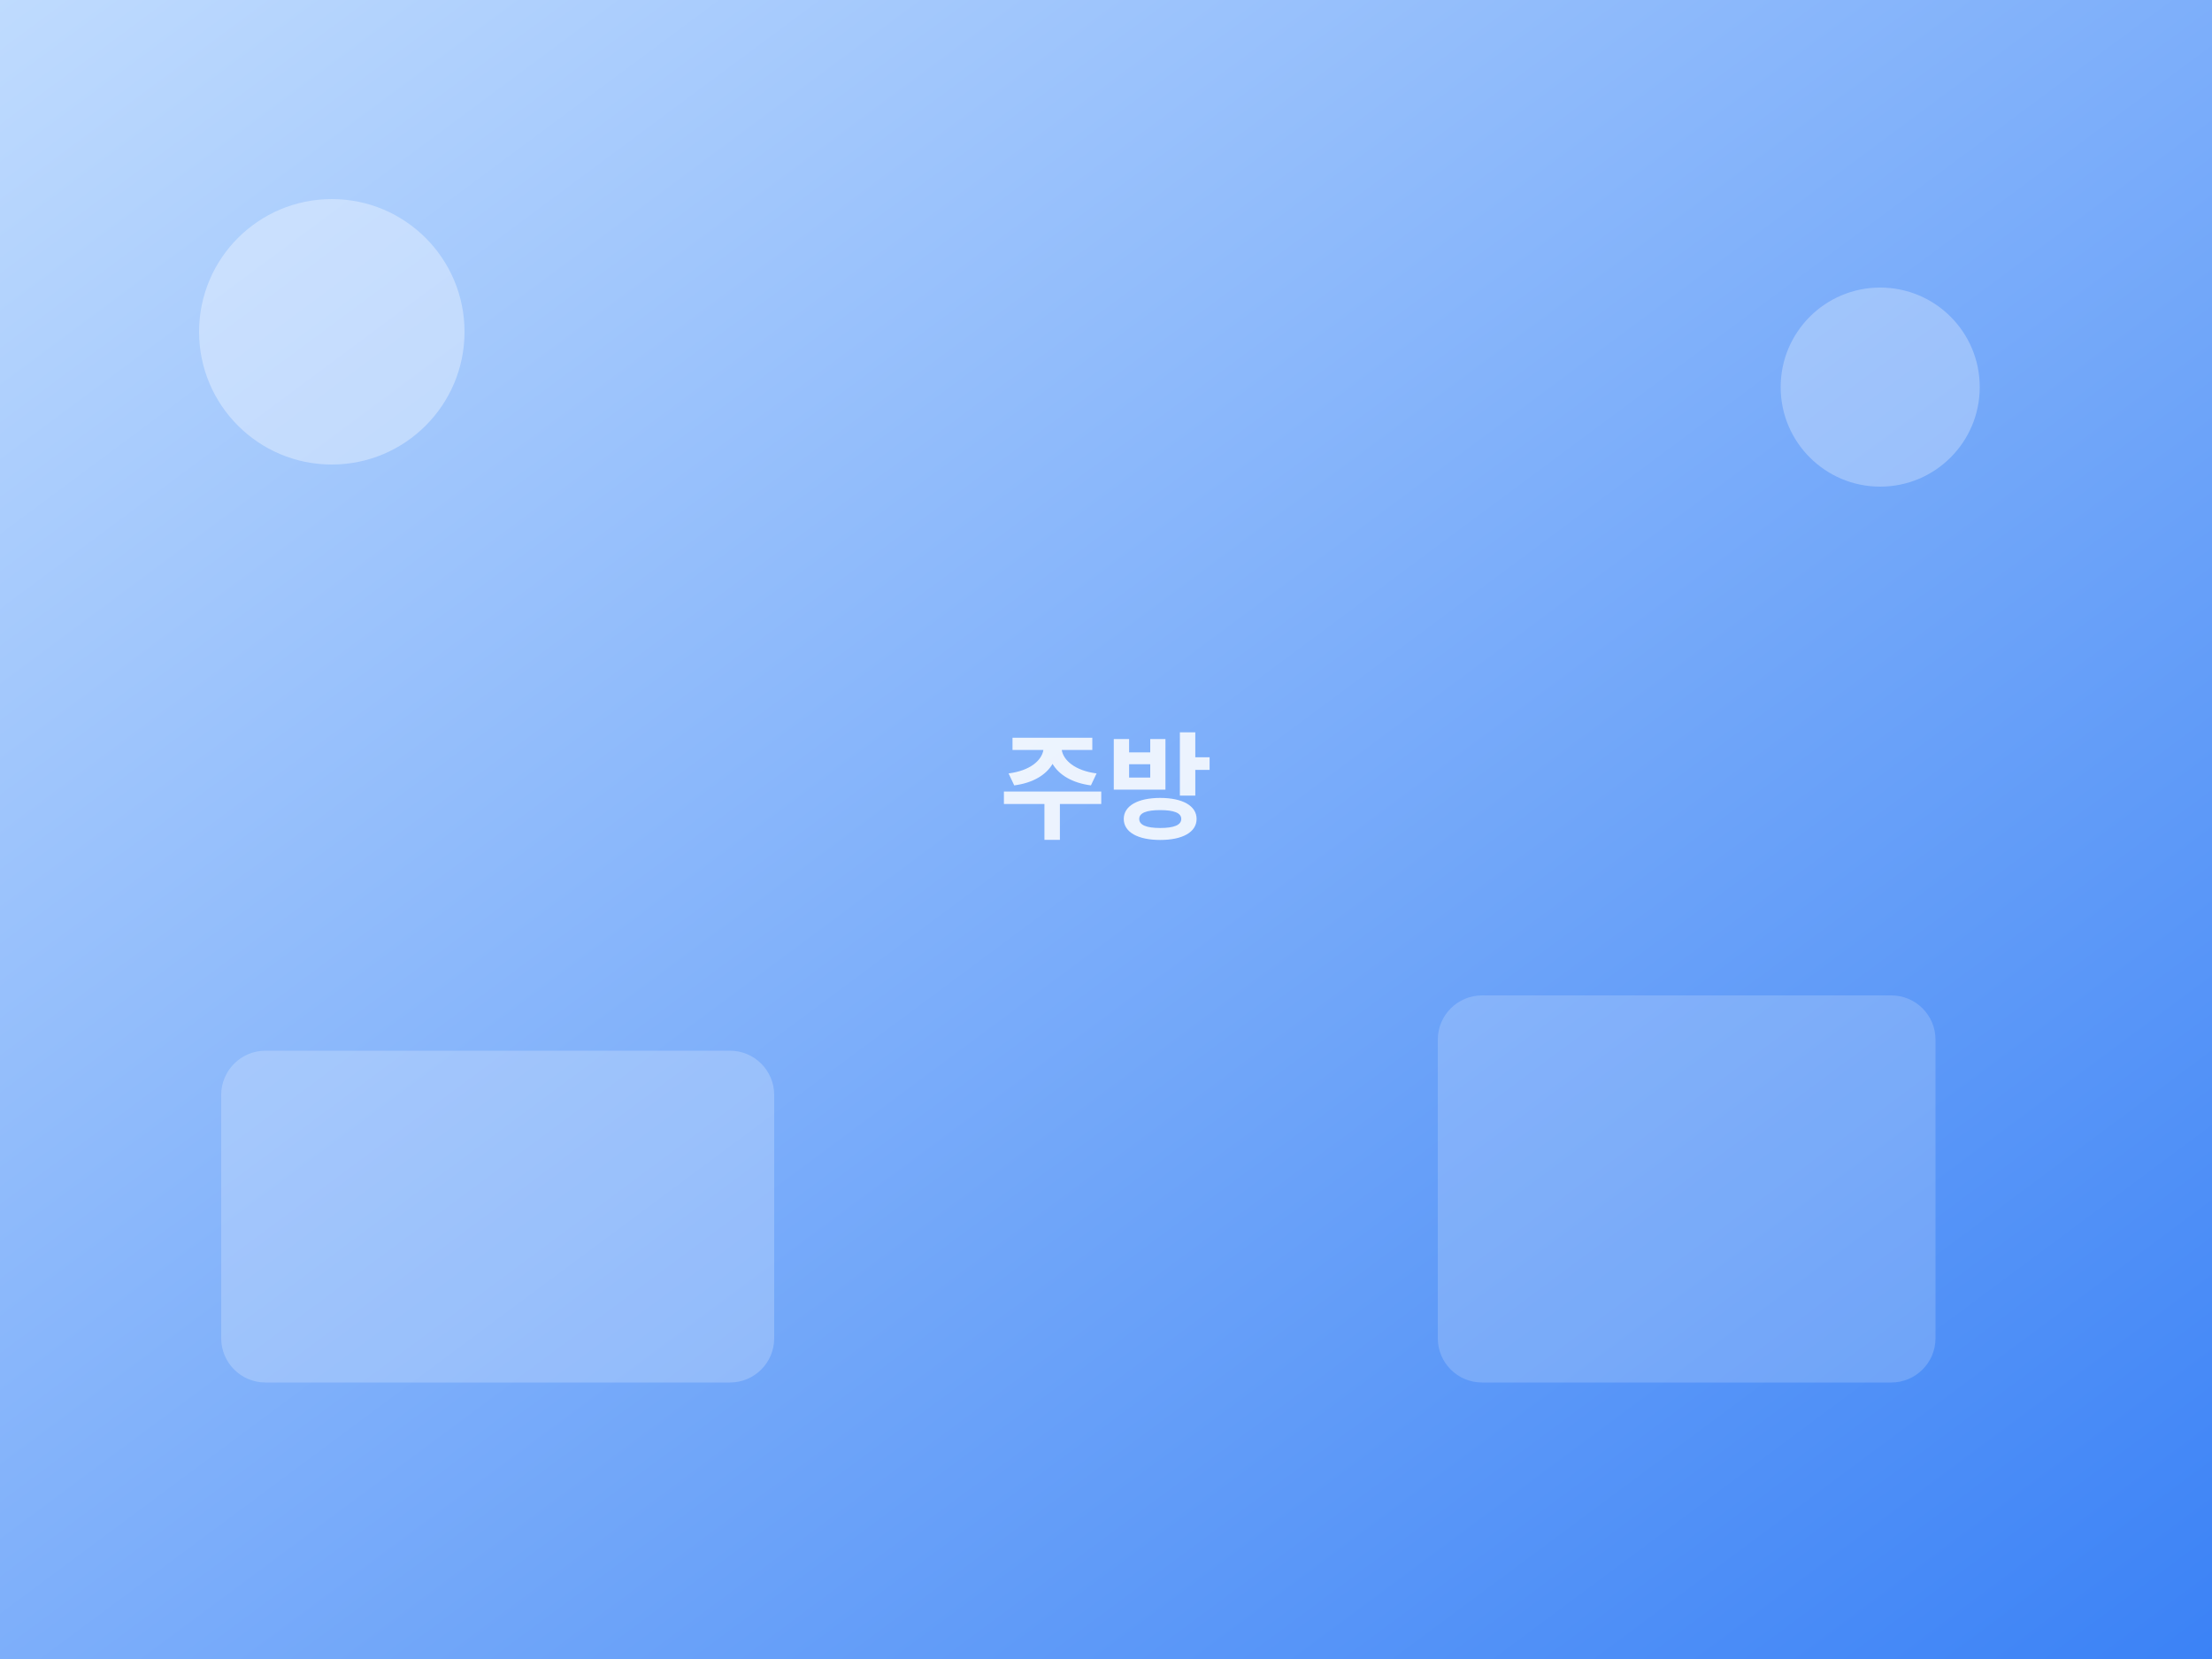
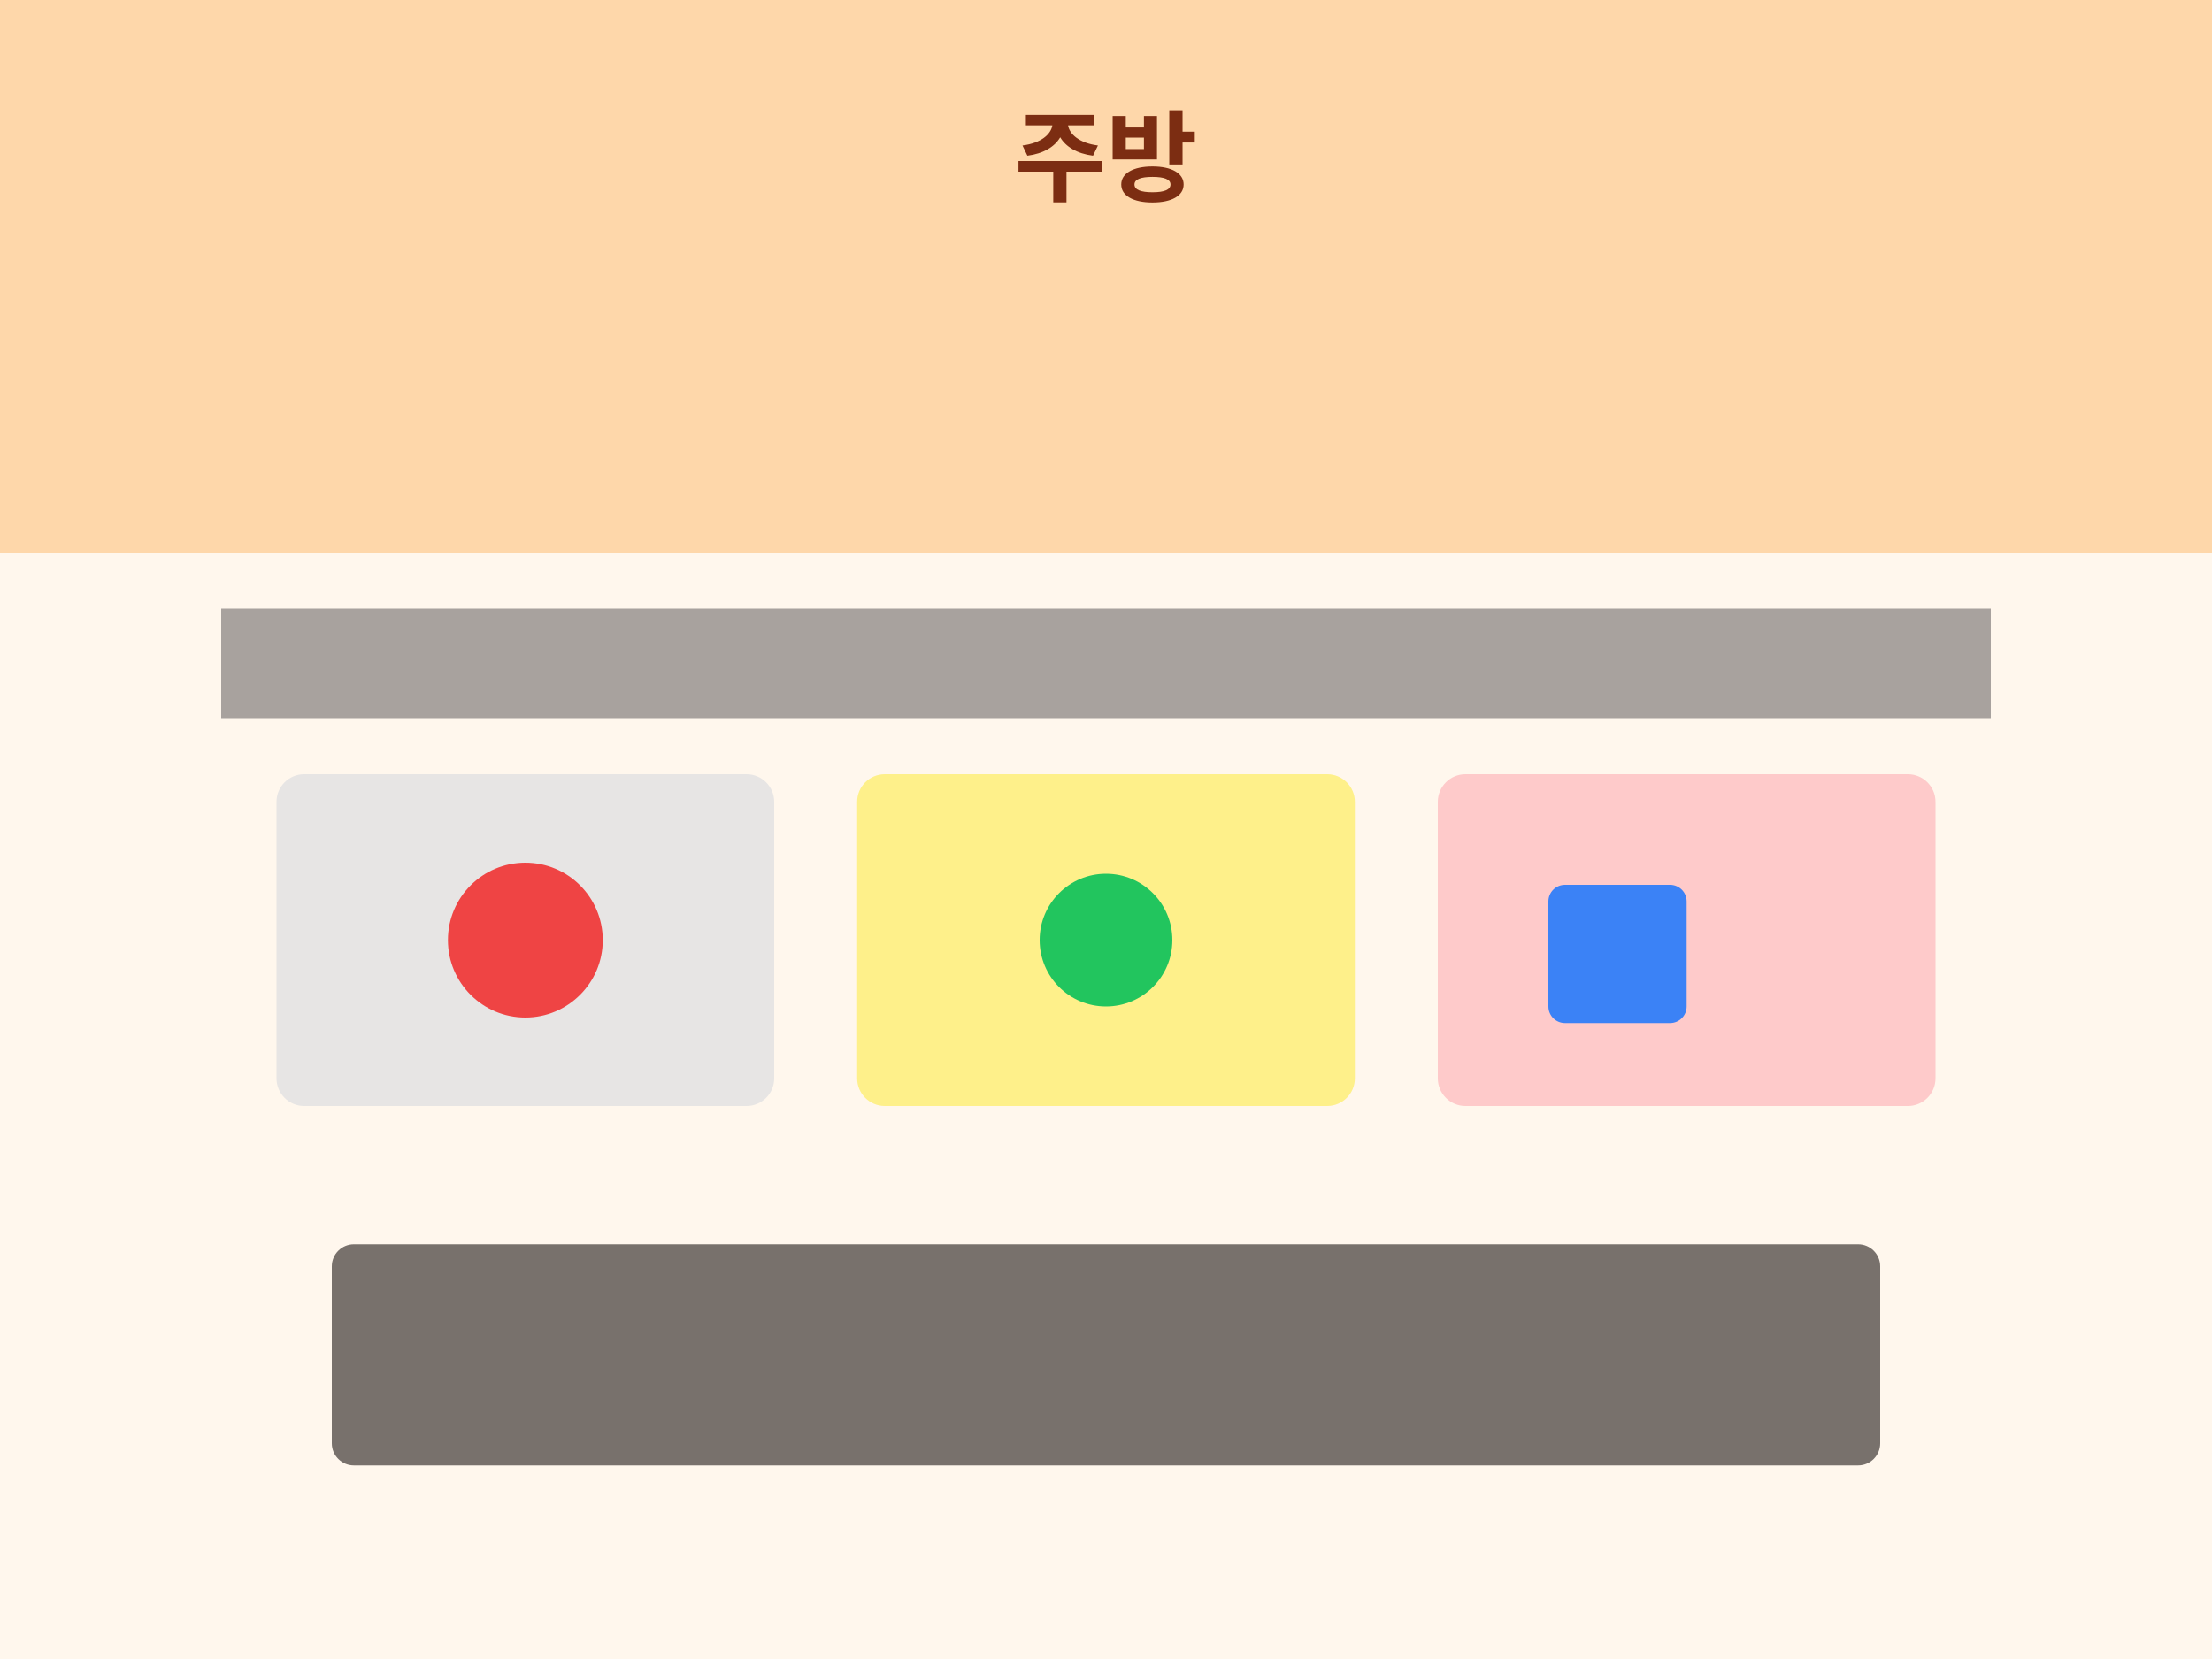
- <svg xmlns="http://www.w3.org/2000/svg" viewBox="0 0 800 600" width="800" height="600">
-   <defs>
-     <linearGradient id="bg" x1="0%" y1="0%" x2="100%" y2="100%">
-       <stop offset="0%" stop-color="#bfdbfe" />
-       <stop offset="100%" stop-color="#3b82f6" />
-     </linearGradient>
-   </defs>
-   <rect width="800" height="600" fill="url(#bg)" />
-   <circle cx="120" cy="120" r="48" fill="rgba(255,255,255,0.35)" />
-   <circle cx="680" cy="140" r="36" fill="rgba(255,255,255,0.28)" />
-   <rect x="80" y="380" width="200" height="120" rx="16" fill="rgba(255,255,255,0.22)" />
-   <rect x="520" y="360" width="180" height="140" rx="16" fill="rgba(255,255,255,0.18)" />
-   <text x="400" y="300" text-anchor="middle" font-family="Arial,sans-serif" font-size="42" fill="rgba(255,255,255,0.85)" font-weight="700">주방</text>
+ <svg xmlns="http://www.w3.org/2000/svg" viewBox="0 0 800 600">
+   <rect width="800" height="600" fill="#fff7ed" />
+   <rect y="0" width="800" height="200" fill="#fed7aa" />
+   <rect x="80" y="220" width="640" height="40" fill="#a8a29e" />
+   <rect x="100" y="280" width="180" height="120" rx="10" fill="#e7e5e4" />
+   <rect x="310" y="280" width="180" height="120" rx="10" fill="#fef08a" />
+   <rect x="520" y="280" width="180" height="120" rx="10" fill="#fecaca" />
+   <circle cx="190" cy="340" r="28" fill="#ef4444" />
+   <circle cx="400" cy="340" r="24" fill="#22c55e" />
+   <rect x="560" y="320" width="50" height="50" rx="6" fill="#3b82f6" />
+   <rect x="120" y="450" width="560" height="80" rx="8" fill="#78716c" />
+   <text x="400" y="70" text-anchor="middle" font-family="Arial,sans-serif" font-size="36" font-weight="700" fill="#7c2d12">주방</text>
</svg>
